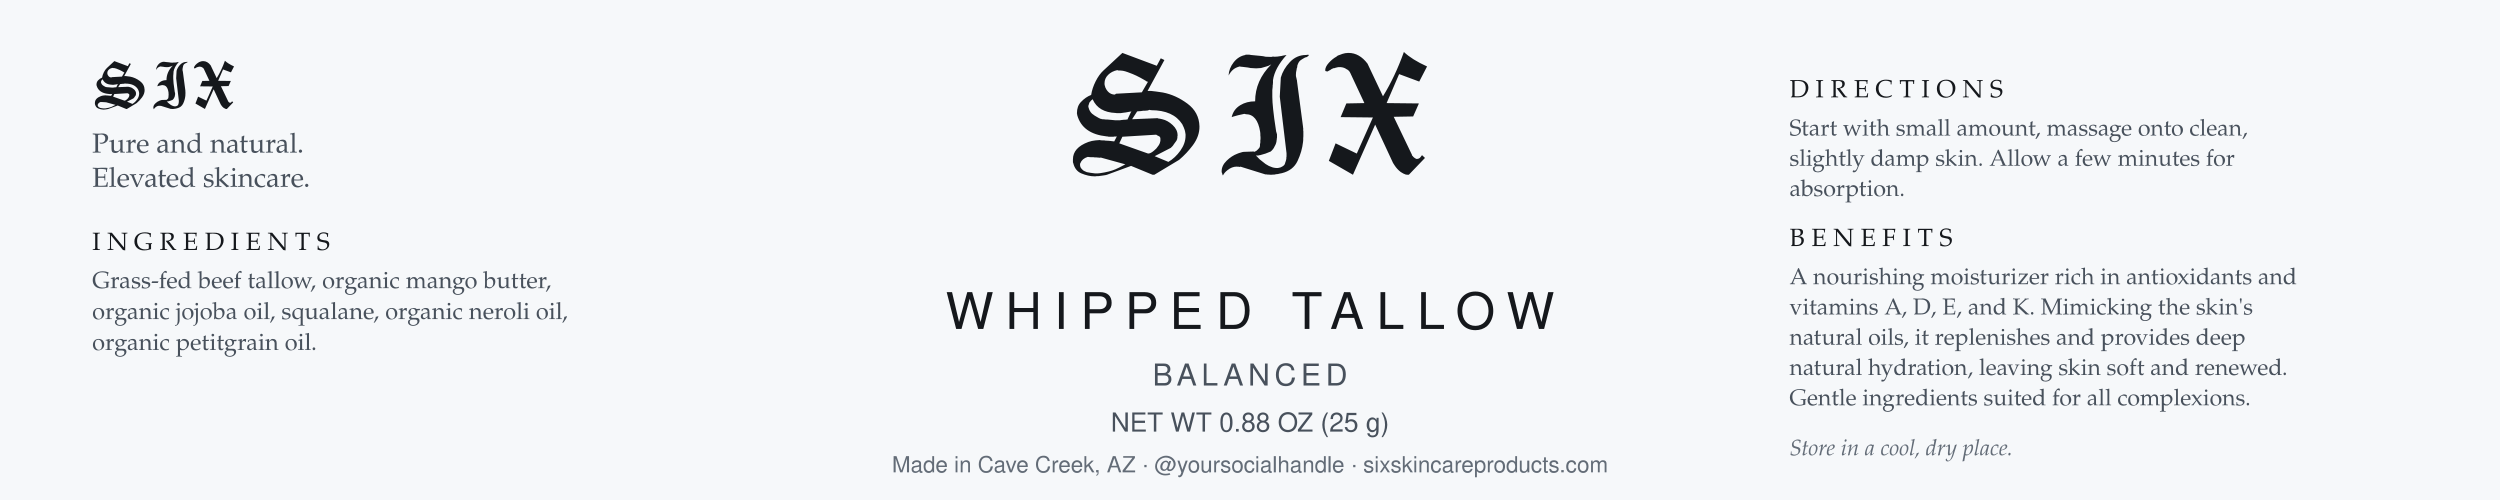
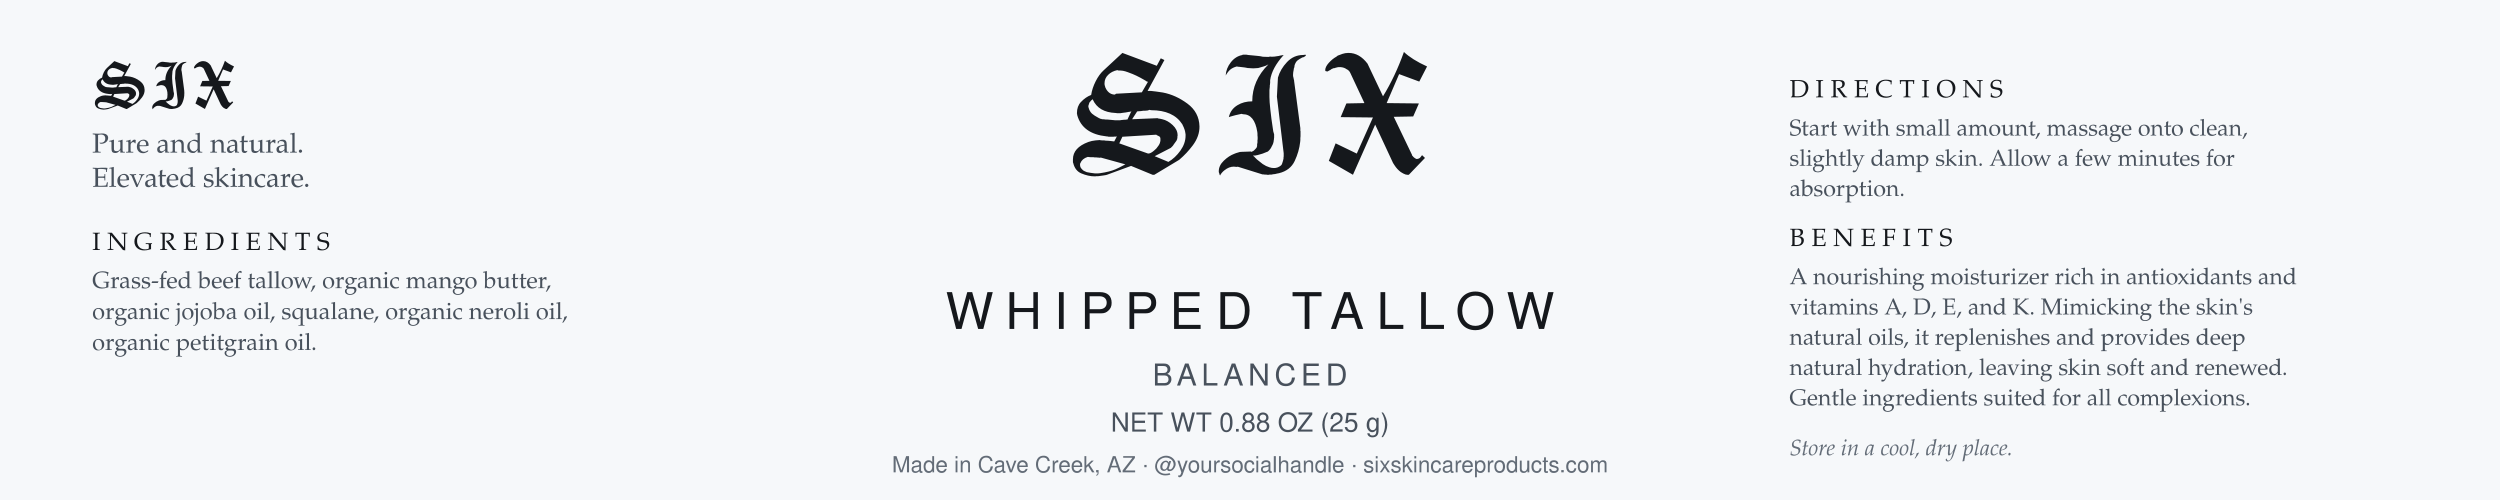
<svg xmlns="http://www.w3.org/2000/svg" width="190.0mm" height="38.0mm" viewBox="0 0 190.0 38.0">
  <rect x="0" y="0" width="190.0" height="38.0" fill="#f6f8fa" />
-   <g transform="translate(81.000 3.400) scale(0.27155)">
-     <path d="M15.84 2.29 25.46 5.89 26.58 3.8 27.6 4.28 22.89 12.93H23.86Q24.97 13.03 27.16 13.37Q30.75 14.05 34.03 16.47Q37.31 18.9 37.41 22.84Q37.46 25.56 35.56 28.13Q33.86 30.41 31.73 32.21L24.78 36.39H24.29L18.27 33.91L11.52 36.39Q11.23 36.49 10.55 36.58L9.48 36.73Q9.24 36.73 9.09 36.78H8.7Q8.41 36.78 8.36 36.83H8.02Q6.32 36.83 4.33 36Q2.63 35.27 2.1 33.18Q2.05 33.04 2 32.89V32.07Q2 28.81 6.32 27.21Q7.29 26.87 8.31 26.77L9.53 26.67Q9.67 26.77 10.31 26.77H10.74Q11.03 26.87 11.81 26.87Q12.01 26.92 12.39 26.92L13.56 27.06L14.34 25.56Q14.29 25.7 14.05 25.7H13.51Q13.46 25.75 13.37 25.75H12.25Q12.01 25.75 11.88 25.73Q11.76 25.7 11.62 25.65Q11.47 25.65 11.42 25.65Q4.67 24.93 3.21 19.73V19.63Q3.17 19.63 3.17 19.58V19.34Q3.12 19.34 3.12 19.29V19.15Q3.12 17.2 4.23 16.04Q5.55 14.63 7.1 14.05Q7.39 12.15 8.36 10.23Q9.33 8.31 10.55 7.2ZM6.13 31.39Q4.53 31.92 4.09 33.13Q3.99 33.23 3.99 33.43V33.72Q3.99 33.77 4.04 34.01Q4.04 34.06 4.06 34.13Q4.09 34.2 4.14 34.25Q4.14 34.3 4.14 34.35Q4.23 34.49 4.45 34.76Q4.67 35.03 4.87 35.17Q5.06 35.32 5.89 35.66Q6.23 35.71 6.95 35.85Q7.25 35.85 7.73 35.95Q7.97 35.95 8.12 36H9.04Q9.19 35.95 9.58 35.95Q12.25 35.56 13.85 34.88Q14.68 34.54 16.67 33.47L9.82 31.58Q9.67 31.63 9.43 31.63Q9.33 31.63 9.19 31.58Q9.04 31.58 8.99 31.58Q8.7 31.58 8.56 31.53H8.07Q8.02 31.53 7.78 31.48H7ZM23.37 18.22Q22.98 18.47 22.11 18.47H21.67Q20.94 18.61 20.41 18.61Q20.21 18.66 19.97 18.66L18.56 20.85L25.7 20.55Q25.9 20.7 26.33 20.7Q26.33 20.7 27.01 20.85Q28.52 21.19 29.9 22.47Q31.29 23.76 31.29 25.36V25.46Q31.24 25.51 31.24 25.61V25.99Q31.19 26.04 31.19 26.14V26.38Q31.19 26.43 31.14 26.48Q31.09 26.53 31.05 26.63Q31 26.72 31 26.82Q30.8 27.16 30.22 27.89Q30.17 27.99 30.05 28.16Q29.93 28.33 29.88 28.37Q29.83 28.42 29.39 28.86L24.88 31.19L28.71 32.79Q30.61 31.68 32.07 29.64Q33.52 27.6 33.52 25.46V25.07Q33.47 24.78 33.38 24.25Q33.38 24.1 33.28 23.86Q33.13 23.37 32.99 23.08Q32.94 22.93 32.79 22.67Q32.65 22.4 32.6 22.25Q30.07 18.32 23.86 18.32ZM25.36 25.17 15.84 25.75 14.97 27.6 22.79 30.37Q22.98 30.51 23.37 30.41Q23.61 30.37 23.95 30.17Q24.29 29.98 24.68 29.64Q24.78 29.54 25 29.35Q25.22 29.15 25.36 29.01Q26.14 28.08 26.33 27.5Q26.33 27.4 26.43 27.11Q26.43 27.06 26.48 26.87V26.24Q26.43 26.19 26.43 26.04V25.95Q26.38 25.95 26.36 25.87Q26.33 25.8 26.31 25.75Q26.29 25.7 25.9 25.51Q25.85 25.46 25.7 25.41Q25.56 25.36 25.53 25.34Q25.51 25.31 25.46 25.27H25.36ZM7.54 15.21Q7.44 15.36 7.15 15.55Q7.15 15.6 6.86 15.89Q6.86 15.89 6.76 16.01Q6.66 16.13 6.61 16.18Q6.37 16.91 6.37 16.94Q6.37 16.96 6.32 17.06V17.45Q6.32 17.49 6.37 17.54Q6.61 18.61 7.34 19.29Q7.88 19.78 9.24 20.51Q9.43 20.6 9.77 20.75Q9.87 20.75 9.92 20.75Q10.01 20.8 10.06 20.82Q10.11 20.85 10.31 20.85H10.65Q10.69 20.89 11.01 20.92Q11.33 20.94 11.71 20.94Q13.46 21.14 13.85 21.14H15.11Q15.31 21.14 15.79 21.04H15.89Q16.13 21.04 16.28 20.99H16.62Q16.81 20.99 16.96 20.94H17.25L18.37 18.56Q18.17 18.76 17.93 18.76H17.74Q17.69 18.81 17.54 18.81Q16.81 18.95 16.77 18.95Q16.28 19.05 15.99 19.05Q15.5 19.15 15.31 19.15H14.34Q14.09 19.15 13.95 19.1Q9.14 18.9 7.54 15.31ZM14.43 7.1Q12.83 7.44 11.84 8.44Q10.84 9.43 10.84 10.79Q10.84 11.08 10.86 11.23Q10.89 11.37 10.99 11.67Q10.99 11.71 11.08 12.01Q11.18 12.05 11.23 12.3Q12.15 13.95 13.75 13.95L14.05 13.71L21.28 13.32L22.98 10.4Q23.08 10.4 22.5 10.21Q22.5 10.16 22.4 10.09Q22.3 10.01 22.23 10.01Q22.16 10.01 22.01 9.87Q21.48 9.58 20.89 9.24L19.73 8.65Q18.85 8.22 17.35 7.68Q16.57 7.39 15.99 7.29Q15.41 7.2 14.63 7.2Z M50.27 2.78H51.34Q51.63 2.87 52.89 2.97L54.45 3.12Q54.74 3.12 55.23 3.21Q55.71 3.31 55.95 3.36Q56.49 3.41 57.51 3.41L57.99 3.31Q58.29 3.41 59.26 3.31Q59.69 3.21 60.52 3.12H60.57L60.62 3.07Q60.81 3.07 61.2 2.97Q61.39 2.97 61.78 2.87Q58.48 6.52 57.99 9.92V10.69Q57.95 10.84 57.95 10.99V11.18Q57.9 11.23 57.9 11.37V11.76Q57.8 12.44 57.8 12.69V14.63Q57.8 15.89 58.04 18.13Q58.24 20.17 58.87 24.25L59.11 25.07V25.99Q59.06 26.04 59.06 26.24V26.43Q59.01 26.58 59.01 26.67Q58.97 27.6 58.43 28.47Q58.14 29.2 57.36 29.88Q56.73 30.17 55.91 30.46Q55.66 30.51 55.15 30.68Q54.64 30.85 54.4 30.9Q54.35 30.9 54.25 30.9Q54.16 30.95 54.06 30.97Q53.96 31 53.77 31H53.19L53.43 31.24Q53.57 31.29 53.72 31.53L54.3 32.11Q55.57 33.13 55.91 33.38Q56.83 34.01 57.8 34.3Q58.29 34.45 58.38 34.45Q58.48 34.45 58.58 34.45Q58.67 34.49 58.72 34.49H59.4Q59.45 34.49 59.84 34.4Q59.89 34.4 60.18 34.3Q60.23 34.25 60.35 34.2Q60.47 34.15 60.52 34.13Q60.57 34.11 60.67 34.03Q60.76 33.96 60.81 33.94Q60.86 33.91 60.98 33.81Q61.1 33.72 61.13 33.67Q61.15 33.62 61.22 33.52Q61.3 33.43 61.3 33.4Q61.3 33.38 61.44 32.94L61.59 32.5Q61.59 32.36 61.69 32.07Q61.69 31.97 61.73 31.82V31.53Q61.73 31.39 61.78 31.24V30.37L59.89 14.53L60.18 9.19Q60.86 6.81 62.73 4.84Q64.6 2.87 67.22 2.87L67.9 2.78L68 3.07Q67.9 3.12 67.81 3.19Q67.71 3.26 67.64 3.31Q67.56 3.36 67.47 3.43Q67.37 3.51 67.25 3.51Q67.13 3.51 67.03 3.55Q66.93 3.6 66.83 3.65Q66.11 4.04 65.64 4.4Q65.18 4.77 64.89 5.59Q64.89 5.64 64.84 5.72Q64.79 5.79 64.79 5.93V6.08Q64.79 6.18 64.75 6.35Q64.7 6.52 64.6 6.76V6.95Q64.55 7.2 64.45 7.68Q64.41 7.93 64.41 8.31V8.75Q64.41 8.9 64.5 9.19Q64.5 9.24 64.55 9.29V9.38Q64.55 9.43 64.58 9.5Q64.6 9.58 64.65 9.82Q64.65 9.87 64.7 9.97V10.11L66.4 22.98Q66.4 23.27 66.45 23.32V24.05Q66.45 24.1 66.49 24.2V25.61Q66.45 25.8 66.45 26.14V26.67Q66.4 26.87 66.4 27.21Q66.11 29.88 64.87 32.53Q63.63 35.17 60.47 35.95Q60.33 35.95 59.94 36.05L59.35 36.19Q59.16 36.19 58.84 36.24Q58.53 36.29 58.38 36.34H57.99Q57.7 36.34 57.65 36.39H57.12Q57.07 36.34 56.93 36.34H56.49Q56.34 36.29 56.15 36.29H55.86L48.86 34.11L48.77 34.2H48.62Q48.57 34.2 48.47 34.15H48.09Q48.04 34.15 47.94 34.11H47.84Q46.48 34.11 45.22 35.13Q44.35 35.81 43.96 36.63V36.53Q43.91 36.49 43.86 36.39Q43.81 36.29 43.81 36.19V36.15Q43.76 35.95 43.69 35.83Q43.62 35.71 43.62 35.42Q43.62 33.81 45.03 32.45Q46.43 31.09 47.99 30.51Q48.13 30.41 48.47 30.32Q48.57 30.32 48.89 30.2Q49.2 30.07 49.45 30.03Q49.69 29.98 49.83 29.98L52.65 29.88Q52.65 29.98 52.75 29.98Q52.8 29.98 52.85 29.93Q52.89 29.88 53.19 29.78Q53.23 29.73 53.33 29.69Q53.43 29.64 53.5 29.56Q53.57 29.49 53.84 29.22Q54.11 28.96 54.18 28.84Q54.25 28.71 54.35 28.37V27.89Q54.35 27.74 54.45 27.35V26.67Q54.45 26.58 54.5 26.48V25.85Q54.45 25.7 54.45 25.36V24.88Q54.4 24.73 54.4 24.39Q53.62 19.44 50.37 19.44L49.98 19.34Q49.4 19.49 48.23 19.73Q47.94 19.83 47.36 19.97Q47.21 20.02 46.92 20.09Q46.63 20.17 46.43 20.26Q46.92 18.08 48.86 16.91Q50.61 15.84 52.99 15.84Q52.99 10.01 57.51 5.5Q57.41 5.55 57.17 5.67Q56.93 5.79 56.73 5.89Q56.54 5.98 56.1 6.1Q55.66 6.23 54.64 6.52Q53.77 6.61 53.28 6.61Q52.8 6.61 51.73 6.52Q51.49 6.47 50.95 6.37Q50.42 6.27 50.13 6.27Q49.83 6.27 49.35 6.18Q49.06 6.18 48.67 6.08Q47.55 6.37 46.85 6.95Q46.14 7.54 45.56 8.61Q45.66 6.61 46.99 4.91Q48.33 3.21 50.27 2.87Z M94.6 2Q96.83 4.14 101.11 6.08L98.92 10.31L93.29 8.22L89.79 16.33L98.83 16.43L97.22 20.07L91.78 20.17L96.88 30.8Q96.88 30.95 96.93 30.95V31Q96.93 31.09 97.03 31.09Q97.22 31.43 97.81 31.82Q97.85 31.82 97.9 31.82Q97.9 31.87 97.98 31.9Q98.05 31.92 98.19 31.97H98.39L98.44 31.92H98.63L98.68 31.87H98.73Q98.83 31.82 98.9 31.77Q98.97 31.73 99.02 31.73L99.26 31.48L99.7 30.9L100.53 31.68L96.01 36.39H95.47Q95.43 36.34 95.33 36.34H95.18Q95.13 36.29 95.04 36.29Q94.55 36.15 93.73 35.61Q92.71 34.83 92.03 33.77Q91.88 33.52 91.59 33.09L86.59 22.35L80.37 36.39L73.62 32.5L75.51 27.6L81.44 30.46L85.95 20.36L76.92 20.26L78.52 16.43L83.57 16.33L79.64 7.93Q79.3 7.15 78.52 6.81Q77.94 6.37 76.97 6.27H76.29Q76.14 6.32 76 6.32L75.41 6.47Q75.37 6.47 75.29 6.52Q75.22 6.57 75.07 6.57H74.88Q74.83 6.61 74.73 6.66Q74.64 6.71 74.59 6.71Q74.54 6.71 74.47 6.76Q74.39 6.81 74.35 6.83Q74.3 6.86 74.2 6.93Q74.1 7 74.01 7.08Q73.91 7.15 73.86 7.15Q73.81 7.15 73.74 7.2Q73.67 7.25 73.62 7.27Q73.57 7.29 73.45 7.37Q73.33 7.44 73.23 7.49L72.74 7.39L72.6 7.2Q72.6 6.18 73.62 5.06Q74.64 3.94 75.71 3.36Q75.9 3.17 76.12 3.04Q76.34 2.92 76.97 2.73Q77.11 2.68 77.36 2.58Q77.45 2.58 77.53 2.53Q77.6 2.49 77.7 2.49Q77.79 2.49 78.09 2.39Q78.23 2.39 78.38 2.34H78.62Q78.77 2.34 78.91 2.29H79.15Q82.17 2.29 84.45 5.3L88.77 14.43Q92.17 8.9 94.6 2.1Z" fill="#15181c" />
+   <g transform="translate(81.000 3.400) scale(0.27158)">
+     <path d="M15.84 2.29 25.46 5.89 26.58 3.8 27.6 4.28 22.89 12.93H23.86Q24.97 13.03 27.16 13.37Q30.75 14.05 34.03 16.47Q37.31 18.9 37.41 22.84Q37.46 25.56 35.56 28.13Q33.86 30.41 31.73 32.21L24.78 36.39H24.29L18.27 33.91L11.52 36.39Q11.23 36.49 10.55 36.58L9.48 36.73Q9.24 36.73 9.09 36.78H8.7Q8.41 36.78 8.36 36.83H8.02Q6.32 36.83 4.33 36Q2.63 35.27 2.1 33.18Q2.05 33.04 2 32.89V32.07Q2 28.81 6.32 27.21Q7.29 26.87 8.31 26.77L9.53 26.67Q9.67 26.77 10.31 26.77H10.74Q11.03 26.87 11.81 26.87Q12.01 26.92 12.39 26.92L13.56 27.06L14.34 25.56Q14.29 25.7 14.05 25.7H13.51Q13.46 25.75 13.37 25.75H12.25Q12.01 25.75 11.88 25.73Q11.76 25.7 11.62 25.65Q11.47 25.65 11.42 25.65Q4.67 24.93 3.21 19.73V19.63Q3.17 19.63 3.17 19.58V19.34Q3.12 19.34 3.12 19.29V19.15Q3.12 17.2 4.23 16.04Q5.55 14.63 7.1 14.05Q7.39 12.15 8.36 10.23Q9.33 8.31 10.55 7.2ZM6.13 31.39Q4.53 31.92 4.09 33.13Q3.99 33.23 3.99 33.43V33.72Q3.99 33.77 4.04 34.01Q4.04 34.06 4.06 34.13Q4.09 34.2 4.14 34.25Q4.14 34.3 4.14 34.35Q4.23 34.49 4.45 34.76Q4.67 35.03 4.87 35.17Q5.06 35.32 5.89 35.66Q6.23 35.71 6.95 35.85Q7.25 35.85 7.73 35.95Q7.97 35.95 8.12 36H9.04Q9.19 35.95 9.58 35.95Q12.25 35.56 13.85 34.88Q14.68 34.54 16.67 33.47L9.82 31.58Q9.67 31.63 9.43 31.63Q9.33 31.63 9.19 31.58Q9.04 31.58 8.99 31.58Q8.7 31.58 8.56 31.53H8.07Q8.02 31.53 7.78 31.48H7ZM23.37 18.22Q22.98 18.47 22.11 18.47H21.67Q20.94 18.61 20.41 18.61Q20.21 18.66 19.97 18.66L18.56 20.85L25.7 20.55Q25.9 20.7 26.33 20.7Q26.33 20.7 27.01 20.85Q28.52 21.19 29.9 22.47Q31.29 23.76 31.29 25.36V25.46Q31.24 25.51 31.24 25.61V25.99Q31.19 26.04 31.19 26.14V26.38Q31.19 26.43 31.14 26.48Q31.09 26.53 31.05 26.63Q31 26.72 31 26.82Q30.8 27.16 30.22 27.89Q30.17 27.99 30.05 28.16Q29.93 28.33 29.88 28.37Q29.83 28.42 29.39 28.86L24.88 31.19L28.71 32.79Q30.61 31.68 32.07 29.64Q33.52 27.6 33.52 25.46V25.07Q33.47 24.78 33.38 24.25Q33.38 24.1 33.28 23.86Q33.13 23.37 32.99 23.08Q32.94 22.93 32.79 22.67Q32.65 22.4 32.6 22.25Q30.07 18.32 23.86 18.32ZM25.36 25.17 15.84 25.75 14.97 27.6 22.79 30.37Q22.98 30.51 23.37 30.41Q23.61 30.37 23.95 30.17Q24.29 29.98 24.68 29.64Q24.78 29.54 25 29.35Q25.22 29.15 25.36 29.01Q26.14 28.08 26.33 27.5Q26.33 27.4 26.43 27.11Q26.43 27.06 26.48 26.87V26.24Q26.43 26.19 26.43 26.04V25.95Q26.38 25.95 26.36 25.87Q26.33 25.8 26.31 25.75Q26.29 25.7 25.9 25.51Q25.85 25.46 25.7 25.41Q25.56 25.36 25.53 25.34Q25.51 25.31 25.46 25.27H25.36ZM7.54 15.21Q7.44 15.36 7.15 15.55Q7.15 15.6 6.86 15.89Q6.86 15.89 6.76 16.01Q6.66 16.13 6.61 16.18Q6.37 16.91 6.37 16.94Q6.37 16.96 6.32 17.06V17.45Q6.32 17.49 6.37 17.54Q6.61 18.61 7.34 19.29Q7.88 19.78 9.24 20.51Q9.43 20.6 9.77 20.75Q9.87 20.75 9.92 20.75Q10.01 20.8 10.06 20.82Q10.11 20.85 10.31 20.85H10.65Q10.69 20.89 11.01 20.92Q11.33 20.94 11.71 20.94Q13.46 21.14 13.85 21.14H15.11Q15.31 21.14 15.79 21.04H15.89Q16.13 21.04 16.28 20.99H16.62Q16.81 20.99 16.96 20.94H17.25L18.37 18.56Q18.17 18.76 17.93 18.76H17.74Q17.69 18.81 17.54 18.81Q16.81 18.95 16.77 18.95Q16.28 19.05 15.99 19.05Q15.5 19.15 15.31 19.15H14.34Q14.09 19.15 13.95 19.1Q9.14 18.9 7.54 15.31ZM14.43 7.1Q12.83 7.44 11.84 8.44Q10.84 9.43 10.84 10.79Q10.84 11.08 10.86 11.23Q10.89 11.37 10.99 11.67Q10.99 11.71 11.08 12.01Q11.18 12.05 11.23 12.3Q12.15 13.95 13.75 13.95L14.05 13.71L21.28 13.32L22.98 10.4Q23.08 10.4 22.5 10.21Q22.5 10.16 22.4 10.09Q22.3 10.01 22.23 10.01Q22.16 10.01 22.01 9.87Q21.48 9.58 20.89 9.24L19.73 8.65Q18.85 8.22 17.35 7.68Q16.57 7.39 15.99 7.29Q15.41 7.2 14.63 7.2Z M49.46 2.78H50.53Q50.82 2.87 52.09 2.97L53.64 3.12Q53.93 3.12 54.42 3.21Q54.9 3.31 55.15 3.36Q55.68 3.41 56.7 3.41L57.19 3.31Q57.48 3.41 58.45 3.31Q58.89 3.21 59.71 3.12H59.76L59.81 3.07Q60 3.07 60.39 2.97Q60.59 2.97 60.98 2.87Q57.67 6.52 57.19 9.92V10.69Q57.14 10.84 57.14 10.99V11.18Q57.09 11.23 57.09 11.37V11.76Q56.99 12.44 56.99 12.69V14.63Q56.99 15.89 57.24 18.13Q57.43 20.17 58.06 24.25L58.3 25.07V25.99Q58.26 26.04 58.26 26.24V26.43Q58.21 26.58 58.21 26.67Q58.16 27.6 57.62 28.47Q57.33 29.2 56.56 29.88Q55.92 30.17 55.1 30.46Q54.86 30.51 54.35 30.68Q53.84 30.85 53.59 30.9Q53.54 30.9 53.45 30.9Q53.35 30.95 53.25 30.97Q53.16 31 52.96 31H52.38L52.62 31.24Q52.77 31.29 52.91 31.53L53.5 32.11Q54.76 33.13 55.1 33.38Q56.02 34.01 56.99 34.3Q57.48 34.45 57.58 34.45Q57.67 34.45 57.77 34.45Q57.87 34.49 57.92 34.49H58.6Q58.64 34.49 59.03 34.4Q59.08 34.4 59.37 34.3Q59.42 34.25 59.54 34.2Q59.66 34.15 59.71 34.13Q59.76 34.11 59.86 34.03Q59.96 33.96 60 33.94Q60.05 33.91 60.17 33.81Q60.3 33.72 60.32 33.67Q60.34 33.62 60.42 33.52Q60.49 33.43 60.49 33.4Q60.49 33.38 60.64 32.94L60.78 32.5Q60.78 32.36 60.88 32.07Q60.88 31.97 60.93 31.82V31.53Q60.93 31.39 60.98 31.24V30.37L59.08 14.53L59.37 9.19Q60.05 6.81 61.92 4.84Q63.79 2.87 66.42 2.87L67.1 2.78L67.19 3.07Q67.1 3.12 67 3.19Q66.9 3.26 66.83 3.31Q66.76 3.36 66.66 3.43Q66.56 3.51 66.44 3.51Q66.32 3.51 66.22 3.55Q66.12 3.6 66.03 3.65Q65.3 4.04 64.84 4.4Q64.38 4.77 64.08 5.59Q64.08 5.64 64.04 5.72Q63.99 5.79 63.99 5.93V6.08Q63.99 6.18 63.94 6.35Q63.89 6.52 63.79 6.76V6.95Q63.74 7.2 63.65 7.68Q63.6 7.93 63.6 8.31V8.75Q63.6 8.9 63.7 9.19Q63.7 9.24 63.74 9.29V9.38Q63.74 9.43 63.77 9.5Q63.79 9.58 63.84 9.82Q63.84 9.87 63.89 9.97V10.11L65.59 22.98Q65.59 23.27 65.64 23.32V24.05Q65.64 24.1 65.69 24.2V25.61Q65.64 25.8 65.64 26.14V26.67Q65.59 26.87 65.59 27.21Q65.3 29.88 64.06 32.53Q62.82 35.17 59.66 35.95Q59.52 35.95 59.13 36.05L58.55 36.19Q58.35 36.19 58.04 36.24Q57.72 36.29 57.58 36.34H57.19Q56.9 36.34 56.85 36.39H56.31Q56.26 36.34 56.12 36.34H55.68Q55.54 36.29 55.34 36.29H55.05L48.06 34.11L47.96 34.2H47.81Q47.76 34.2 47.67 34.15H47.28Q47.23 34.15 47.13 34.11H47.04Q45.68 34.11 44.41 35.13Q43.54 35.81 43.15 36.63V36.53Q43.1 36.49 43.05 36.39Q43 36.29 43 36.19V36.15Q42.96 35.95 42.88 35.83Q42.81 35.71 42.81 35.42Q42.81 33.81 44.22 32.45Q45.63 31.09 47.18 30.51Q47.33 30.41 47.67 30.32Q47.76 30.32 48.08 30.2Q48.4 30.07 48.64 30.03Q48.88 29.98 49.03 29.98L51.84 29.88Q51.84 29.98 51.94 29.98Q51.99 29.98 52.04 29.93Q52.09 29.88 52.38 29.78Q52.43 29.73 52.52 29.69Q52.62 29.64 52.69 29.56Q52.77 29.49 53.03 29.22Q53.3 28.96 53.37 28.84Q53.45 28.71 53.54 28.37V27.89Q53.54 27.74 53.64 27.35V26.67Q53.64 26.58 53.69 26.48V25.85Q53.64 25.7 53.64 25.36V24.88Q53.59 24.73 53.59 24.39Q52.82 19.44 49.56 19.44L49.17 19.34Q48.59 19.49 47.42 19.73Q47.13 19.83 46.55 19.97Q46.4 20.02 46.11 20.09Q45.82 20.17 45.63 20.26Q46.11 18.08 48.06 16.91Q49.8 15.84 52.18 15.84Q52.18 10.01 56.7 5.5Q56.6 5.55 56.36 5.67Q56.12 5.79 55.92 5.89Q55.73 5.98 55.29 6.1Q54.86 6.23 53.84 6.52Q52.96 6.61 52.48 6.61Q51.99 6.61 50.92 6.52Q50.68 6.47 50.14 6.37Q49.61 6.27 49.32 6.27Q49.03 6.27 48.54 6.18Q48.25 6.18 47.86 6.08Q46.74 6.37 46.04 6.95Q45.34 7.54 44.75 8.61Q44.85 6.61 46.19 4.91Q47.52 3.21 49.46 2.87Z M94.6 2Q96.83 4.14 101.1 6.08L98.92 10.31L93.28 8.22L89.79 16.33L98.82 16.43L97.22 20.07L91.78 20.17L96.88 30.8Q96.88 30.95 96.93 30.95V31Q96.93 31.09 97.02 31.09Q97.22 31.43 97.8 31.82Q97.85 31.82 97.9 31.82Q97.9 31.87 97.97 31.9Q98.04 31.92 98.19 31.97H98.38L98.43 31.92H98.63L98.68 31.87H98.72Q98.82 31.82 98.89 31.77Q98.97 31.73 99.02 31.73L99.26 31.48L99.7 30.9L100.52 31.68L96 36.39H95.47Q95.42 36.34 95.32 36.34H95.18Q95.13 36.29 95.03 36.29Q94.55 36.15 93.72 35.61Q92.7 34.83 92.02 33.77Q91.88 33.52 91.58 33.09L86.58 22.35L80.36 36.39L73.61 32.5L75.51 27.6L81.43 30.46L85.95 20.36L76.92 20.26L78.52 16.43L83.57 16.33L79.64 7.93Q79.3 7.15 78.52 6.81Q77.94 6.37 76.96 6.27H76.28Q76.14 6.32 75.99 6.32L75.41 6.47Q75.36 6.47 75.29 6.52Q75.22 6.57 75.07 6.57H74.88Q74.83 6.61 74.73 6.66Q74.63 6.71 74.58 6.71Q74.54 6.71 74.46 6.76Q74.39 6.81 74.34 6.83Q74.29 6.86 74.2 6.93Q74.1 7 74 7.08Q73.9 7.15 73.86 7.15Q73.81 7.15 73.73 7.2Q73.66 7.25 73.61 7.27Q73.56 7.29 73.44 7.37Q73.32 7.44 73.22 7.49L72.74 7.39L72.59 7.2Q72.59 6.18 73.61 5.06Q74.63 3.94 75.7 3.36Q75.9 3.17 76.11 3.04Q76.33 2.92 76.96 2.73Q77.11 2.68 77.35 2.58Q77.45 2.58 77.52 2.53Q77.6 2.49 77.69 2.49Q77.79 2.49 78.08 2.39Q78.23 2.39 78.37 2.34H78.62Q78.76 2.34 78.91 2.29H79.15Q82.16 2.29 84.44 5.3L88.77 14.43Q92.17 8.9 94.6 2.1Z" fill="#15181c" />
  </g>
  <text x="95.00" y="25.00" font-family="Helvetica, Arial, sans-serif" font-size="3.85" fill="#15181c" text-anchor="middle" letter-spacing="0.950">WHIPPED TALLOW</text>
  <text x="95.00" y="29.30" font-family="Helvetica, Arial, sans-serif" font-size="2.30" fill="#48515c" text-anchor="middle" letter-spacing="0.350">BALANCED</text>
  <text x="95.00" y="32.80" font-family="Helvetica, Arial, sans-serif" font-size="2.00" fill="#48515c" text-anchor="middle">NET WT 0.88 OZ (25 g)</text>
  <text x="95.00" y="35.90" font-family="Helvetica, Arial, sans-serif" font-size="1.70" fill="#636c77" text-anchor="middle">Made in Cave Creek, AZ   ·   @yoursocialhandle   ·   sixskincareproducts.com</text>
-   <g transform="translate(7.000 4.400) scale(0.10668)">
-     <path d="M15.84 2.29 25.46 5.89 26.58 3.8 27.6 4.28 22.89 12.93H23.86Q24.97 13.03 27.16 13.37Q30.75 14.05 34.03 16.47Q37.31 18.9 37.41 22.84Q37.46 25.56 35.56 28.13Q33.86 30.41 31.73 32.21L24.78 36.39H24.29L18.27 33.91L11.52 36.39Q11.23 36.49 10.55 36.58L9.48 36.73Q9.24 36.73 9.09 36.78H8.7Q8.41 36.78 8.36 36.83H8.02Q6.32 36.83 4.33 36Q2.63 35.27 2.1 33.18Q2.05 33.04 2 32.89V32.07Q2 28.81 6.32 27.21Q7.29 26.87 8.31 26.77L9.53 26.67Q9.67 26.77 10.31 26.77H10.74Q11.03 26.87 11.81 26.87Q12.01 26.92 12.39 26.92L13.56 27.06L14.34 25.56Q14.29 25.7 14.05 25.7H13.51Q13.46 25.75 13.37 25.75H12.25Q12.01 25.75 11.88 25.73Q11.76 25.7 11.62 25.65Q11.47 25.65 11.42 25.65Q4.67 24.93 3.21 19.73V19.63Q3.17 19.63 3.17 19.58V19.34Q3.12 19.34 3.12 19.29V19.15Q3.12 17.2 4.23 16.04Q5.55 14.63 7.1 14.05Q7.39 12.15 8.36 10.23Q9.33 8.31 10.55 7.2ZM6.13 31.39Q4.53 31.92 4.09 33.13Q3.99 33.23 3.99 33.43V33.72Q3.99 33.77 4.04 34.01Q4.04 34.06 4.06 34.13Q4.09 34.2 4.14 34.25Q4.14 34.3 4.14 34.35Q4.23 34.49 4.45 34.76Q4.67 35.03 4.87 35.17Q5.06 35.32 5.89 35.66Q6.23 35.71 6.95 35.85Q7.25 35.85 7.73 35.95Q7.97 35.95 8.12 36H9.04Q9.19 35.95 9.58 35.95Q12.25 35.56 13.85 34.88Q14.68 34.54 16.67 33.47L9.82 31.58Q9.67 31.63 9.43 31.63Q9.33 31.63 9.19 31.58Q9.04 31.58 8.99 31.58Q8.7 31.58 8.56 31.53H8.07Q8.02 31.53 7.78 31.48H7ZM23.37 18.22Q22.98 18.47 22.11 18.47H21.67Q20.94 18.61 20.41 18.61Q20.21 18.66 19.97 18.66L18.56 20.85L25.7 20.55Q25.9 20.7 26.33 20.7Q26.33 20.7 27.01 20.85Q28.52 21.19 29.9 22.47Q31.29 23.76 31.29 25.36V25.46Q31.24 25.51 31.24 25.61V25.99Q31.19 26.04 31.19 26.14V26.38Q31.19 26.43 31.14 26.48Q31.09 26.53 31.05 26.63Q31 26.72 31 26.82Q30.8 27.16 30.22 27.89Q30.17 27.99 30.05 28.16Q29.93 28.33 29.88 28.37Q29.83 28.42 29.39 28.86L24.88 31.19L28.71 32.79Q30.61 31.68 32.07 29.64Q33.52 27.6 33.52 25.46V25.07Q33.47 24.78 33.38 24.25Q33.38 24.1 33.28 23.86Q33.13 23.37 32.99 23.08Q32.94 22.93 32.79 22.67Q32.65 22.4 32.6 22.25Q30.07 18.32 23.86 18.32ZM25.36 25.17 15.84 25.75 14.97 27.6 22.79 30.37Q22.98 30.51 23.37 30.41Q23.61 30.37 23.95 30.17Q24.29 29.98 24.68 29.64Q24.78 29.54 25 29.35Q25.22 29.15 25.36 29.01Q26.14 28.08 26.33 27.5Q26.33 27.4 26.43 27.11Q26.43 27.06 26.48 26.87V26.24Q26.43 26.19 26.43 26.04V25.95Q26.38 25.95 26.36 25.87Q26.33 25.8 26.31 25.75Q26.29 25.7 25.9 25.51Q25.85 25.46 25.7 25.41Q25.56 25.36 25.53 25.34Q25.51 25.31 25.46 25.27H25.36ZM7.54 15.21Q7.44 15.36 7.15 15.55Q7.15 15.6 6.86 15.89Q6.86 15.89 6.76 16.01Q6.66 16.13 6.61 16.18Q6.37 16.91 6.37 16.94Q6.37 16.96 6.32 17.06V17.45Q6.32 17.49 6.37 17.54Q6.61 18.61 7.34 19.29Q7.88 19.78 9.24 20.51Q9.43 20.6 9.77 20.75Q9.87 20.75 9.92 20.75Q10.01 20.8 10.06 20.82Q10.11 20.85 10.31 20.85H10.65Q10.69 20.89 11.01 20.92Q11.33 20.94 11.71 20.94Q13.46 21.14 13.85 21.14H15.11Q15.31 21.14 15.79 21.04H15.89Q16.13 21.04 16.28 20.99H16.62Q16.81 20.99 16.96 20.94H17.25L18.37 18.56Q18.17 18.76 17.93 18.76H17.74Q17.69 18.81 17.54 18.81Q16.81 18.95 16.77 18.95Q16.28 19.05 15.99 19.05Q15.5 19.15 15.31 19.15H14.34Q14.09 19.15 13.95 19.1Q9.14 18.9 7.54 15.31ZM14.43 7.1Q12.83 7.44 11.84 8.44Q10.84 9.43 10.84 10.79Q10.84 11.08 10.86 11.23Q10.89 11.37 10.99 11.67Q10.99 11.71 11.08 12.01Q11.18 12.05 11.23 12.3Q12.15 13.95 13.75 13.95L14.05 13.71L21.28 13.32L22.98 10.4Q23.08 10.4 22.5 10.21Q22.5 10.16 22.4 10.09Q22.3 10.01 22.23 10.01Q22.16 10.01 22.01 9.87Q21.48 9.58 20.89 9.24L19.73 8.65Q18.85 8.22 17.35 7.68Q16.57 7.39 15.99 7.29Q15.41 7.2 14.63 7.2Z M50.27 2.78H51.34Q51.63 2.87 52.89 2.97L54.45 3.12Q54.74 3.12 55.23 3.21Q55.71 3.31 55.95 3.36Q56.49 3.41 57.51 3.41L57.99 3.31Q58.29 3.41 59.26 3.31Q59.69 3.21 60.52 3.12H60.57L60.62 3.07Q60.81 3.07 61.2 2.97Q61.39 2.97 61.78 2.87Q58.48 6.52 57.99 9.92V10.69Q57.95 10.84 57.95 10.99V11.18Q57.9 11.23 57.9 11.37V11.76Q57.8 12.44 57.8 12.69V14.63Q57.8 15.89 58.04 18.13Q58.24 20.17 58.87 24.25L59.11 25.07V25.99Q59.06 26.04 59.06 26.24V26.43Q59.01 26.58 59.01 26.67Q58.97 27.6 58.43 28.47Q58.14 29.2 57.36 29.88Q56.73 30.17 55.91 30.46Q55.66 30.51 55.15 30.68Q54.64 30.85 54.4 30.9Q54.35 30.9 54.25 30.9Q54.16 30.95 54.06 30.97Q53.96 31 53.77 31H53.19L53.43 31.24Q53.57 31.29 53.72 31.53L54.3 32.11Q55.57 33.13 55.91 33.38Q56.83 34.01 57.8 34.3Q58.29 34.45 58.38 34.45Q58.48 34.45 58.58 34.45Q58.67 34.49 58.72 34.49H59.4Q59.45 34.49 59.84 34.4Q59.89 34.4 60.18 34.3Q60.23 34.25 60.35 34.2Q60.47 34.15 60.52 34.13Q60.57 34.11 60.67 34.03Q60.76 33.96 60.81 33.94Q60.86 33.91 60.98 33.81Q61.1 33.72 61.13 33.67Q61.15 33.62 61.22 33.52Q61.3 33.43 61.3 33.4Q61.3 33.38 61.44 32.94L61.59 32.5Q61.59 32.36 61.69 32.07Q61.69 31.97 61.73 31.82V31.53Q61.73 31.39 61.78 31.24V30.37L59.89 14.53L60.18 9.19Q60.86 6.81 62.73 4.84Q64.6 2.87 67.22 2.87L67.9 2.78L68 3.07Q67.9 3.12 67.81 3.19Q67.71 3.26 67.64 3.31Q67.56 3.36 67.47 3.43Q67.37 3.51 67.25 3.51Q67.13 3.51 67.03 3.55Q66.93 3.6 66.83 3.65Q66.11 4.04 65.64 4.4Q65.18 4.77 64.89 5.59Q64.89 5.64 64.84 5.72Q64.79 5.79 64.79 5.93V6.08Q64.79 6.18 64.75 6.35Q64.7 6.52 64.6 6.76V6.95Q64.55 7.2 64.45 7.68Q64.41 7.93 64.41 8.31V8.75Q64.41 8.9 64.5 9.19Q64.5 9.24 64.55 9.29V9.38Q64.55 9.43 64.58 9.5Q64.6 9.58 64.65 9.82Q64.65 9.87 64.7 9.97V10.11L66.4 22.98Q66.4 23.27 66.45 23.32V24.05Q66.45 24.1 66.49 24.2V25.61Q66.45 25.8 66.45 26.14V26.67Q66.4 26.87 66.4 27.21Q66.11 29.88 64.87 32.53Q63.63 35.17 60.47 35.95Q60.33 35.95 59.94 36.05L59.35 36.19Q59.16 36.19 58.84 36.24Q58.53 36.29 58.38 36.34H57.99Q57.7 36.34 57.65 36.39H57.12Q57.07 36.34 56.93 36.34H56.49Q56.34 36.29 56.15 36.29H55.86L48.86 34.11L48.77 34.2H48.62Q48.57 34.2 48.47 34.15H48.09Q48.04 34.15 47.94 34.11H47.84Q46.48 34.11 45.22 35.13Q44.35 35.81 43.96 36.63V36.53Q43.91 36.49 43.86 36.39Q43.81 36.29 43.81 36.19V36.15Q43.76 35.95 43.69 35.83Q43.62 35.71 43.62 35.42Q43.62 33.81 45.03 32.45Q46.43 31.09 47.99 30.51Q48.13 30.41 48.47 30.32Q48.57 30.32 48.89 30.2Q49.2 30.07 49.45 30.03Q49.69 29.98 49.83 29.98L52.65 29.88Q52.65 29.98 52.75 29.98Q52.8 29.98 52.85 29.93Q52.89 29.88 53.19 29.78Q53.23 29.73 53.33 29.69Q53.43 29.64 53.5 29.56Q53.57 29.49 53.84 29.22Q54.11 28.96 54.18 28.84Q54.25 28.71 54.35 28.37V27.89Q54.35 27.74 54.45 27.35V26.67Q54.45 26.58 54.5 26.48V25.85Q54.45 25.7 54.45 25.36V24.88Q54.4 24.73 54.4 24.39Q53.62 19.44 50.37 19.44L49.98 19.34Q49.4 19.49 48.23 19.73Q47.94 19.83 47.36 19.97Q47.21 20.02 46.92 20.09Q46.63 20.17 46.43 20.26Q46.92 18.08 48.86 16.91Q50.61 15.84 52.99 15.84Q52.99 10.01 57.51 5.5Q57.41 5.55 57.17 5.67Q56.93 5.79 56.73 5.89Q56.54 5.98 56.1 6.1Q55.66 6.23 54.64 6.52Q53.77 6.61 53.28 6.61Q52.8 6.61 51.73 6.52Q51.49 6.47 50.95 6.37Q50.42 6.27 50.13 6.27Q49.83 6.27 49.35 6.18Q49.06 6.18 48.67 6.08Q47.55 6.37 46.85 6.95Q46.14 7.54 45.56 8.61Q45.66 6.61 46.99 4.91Q48.33 3.21 50.27 2.87Z M94.6 2Q96.83 4.14 101.11 6.08L98.92 10.31L93.29 8.22L89.79 16.33L98.83 16.43L97.22 20.07L91.78 20.17L96.88 30.8Q96.88 30.95 96.93 30.95V31Q96.93 31.09 97.03 31.09Q97.22 31.43 97.81 31.82Q97.85 31.82 97.9 31.82Q97.9 31.87 97.98 31.9Q98.05 31.92 98.19 31.97H98.39L98.44 31.92H98.63L98.68 31.87H98.73Q98.83 31.82 98.9 31.77Q98.97 31.73 99.02 31.73L99.26 31.48L99.7 30.9L100.53 31.68L96.01 36.39H95.47Q95.43 36.34 95.33 36.34H95.18Q95.13 36.29 95.04 36.29Q94.55 36.15 93.73 35.61Q92.71 34.83 92.03 33.77Q91.88 33.52 91.59 33.09L86.59 22.35L80.37 36.39L73.62 32.5L75.51 27.6L81.44 30.46L85.95 20.36L76.92 20.26L78.52 16.43L83.57 16.33L79.64 7.93Q79.3 7.15 78.52 6.81Q77.94 6.37 76.97 6.27H76.29Q76.14 6.32 76 6.32L75.41 6.47Q75.37 6.47 75.29 6.52Q75.22 6.57 75.07 6.57H74.88Q74.83 6.61 74.73 6.66Q74.64 6.71 74.59 6.71Q74.54 6.71 74.47 6.76Q74.39 6.81 74.35 6.83Q74.3 6.86 74.2 6.93Q74.1 7 74.01 7.08Q73.91 7.15 73.86 7.15Q73.81 7.15 73.74 7.2Q73.67 7.25 73.62 7.27Q73.57 7.29 73.45 7.37Q73.33 7.44 73.23 7.49L72.74 7.39L72.6 7.2Q72.6 6.18 73.62 5.06Q74.64 3.94 75.71 3.36Q75.9 3.17 76.12 3.04Q76.34 2.92 76.97 2.73Q77.11 2.68 77.36 2.58Q77.45 2.58 77.53 2.53Q77.6 2.49 77.7 2.49Q77.79 2.49 78.09 2.39Q78.23 2.39 78.38 2.34H78.62Q78.77 2.34 78.91 2.29H79.15Q82.17 2.29 84.45 5.3L88.77 14.43Q92.17 8.9 94.6 2.1Z" fill="#15181c" />
+   <g transform="translate(7.000 4.400) scale(0.10669)">
+     <path d="M15.84 2.29 25.46 5.89 26.58 3.8 27.6 4.28 22.89 12.93H23.86Q24.97 13.03 27.16 13.37Q30.75 14.05 34.03 16.47Q37.31 18.9 37.41 22.84Q37.46 25.56 35.56 28.13Q33.86 30.41 31.73 32.21L24.78 36.39H24.29L18.27 33.91L11.52 36.39Q11.23 36.49 10.55 36.58L9.48 36.73Q9.24 36.73 9.09 36.78H8.7Q8.41 36.78 8.36 36.83H8.02Q6.32 36.83 4.33 36Q2.63 35.27 2.1 33.18Q2.05 33.04 2 32.89V32.07Q2 28.81 6.32 27.21Q7.29 26.87 8.31 26.77L9.53 26.67Q9.67 26.77 10.31 26.77H10.74Q11.03 26.87 11.81 26.87Q12.01 26.92 12.39 26.92L13.56 27.06L14.34 25.56Q14.29 25.7 14.05 25.7H13.51Q13.46 25.75 13.37 25.75H12.25Q12.01 25.75 11.88 25.73Q11.76 25.7 11.62 25.65Q11.47 25.65 11.42 25.65Q4.67 24.93 3.21 19.73V19.63Q3.17 19.63 3.17 19.58V19.34Q3.12 19.34 3.12 19.29V19.15Q3.12 17.2 4.23 16.04Q5.55 14.63 7.1 14.05Q7.39 12.15 8.36 10.23Q9.33 8.31 10.55 7.2ZM6.13 31.39Q4.53 31.92 4.09 33.13Q3.99 33.23 3.99 33.43V33.72Q3.99 33.77 4.04 34.01Q4.04 34.06 4.06 34.13Q4.09 34.2 4.14 34.25Q4.14 34.3 4.14 34.35Q4.23 34.49 4.45 34.76Q4.67 35.03 4.87 35.17Q5.06 35.32 5.89 35.66Q6.23 35.71 6.95 35.85Q7.25 35.85 7.73 35.95Q7.97 35.95 8.12 36H9.04Q9.19 35.95 9.58 35.95Q12.25 35.56 13.85 34.88Q14.68 34.54 16.67 33.47L9.82 31.58Q9.67 31.63 9.43 31.63Q9.33 31.63 9.19 31.58Q9.04 31.58 8.99 31.58Q8.7 31.58 8.56 31.53H8.07Q8.02 31.53 7.78 31.48H7ZM23.37 18.22Q22.98 18.47 22.11 18.47H21.67Q20.94 18.61 20.41 18.61Q20.21 18.66 19.97 18.66L18.56 20.85L25.7 20.55Q25.9 20.7 26.33 20.7Q26.33 20.7 27.01 20.85Q28.52 21.19 29.9 22.47Q31.29 23.76 31.29 25.36V25.46Q31.24 25.51 31.24 25.61V25.99Q31.19 26.04 31.19 26.14V26.38Q31.19 26.43 31.14 26.48Q31.09 26.53 31.05 26.63Q31 26.72 31 26.82Q30.8 27.16 30.22 27.89Q30.17 27.99 30.05 28.16Q29.93 28.33 29.88 28.37Q29.83 28.42 29.39 28.86L24.88 31.19L28.71 32.79Q30.61 31.68 32.07 29.64Q33.52 27.6 33.52 25.46V25.07Q33.47 24.78 33.38 24.25Q33.38 24.1 33.28 23.86Q33.13 23.37 32.99 23.08Q32.94 22.93 32.79 22.67Q32.65 22.4 32.6 22.25Q30.07 18.32 23.86 18.32ZM25.36 25.17 15.84 25.75 14.97 27.6 22.79 30.37Q22.98 30.51 23.37 30.41Q23.61 30.37 23.95 30.17Q24.29 29.98 24.68 29.64Q24.78 29.54 25 29.35Q25.22 29.15 25.36 29.01Q26.14 28.08 26.33 27.5Q26.33 27.4 26.43 27.11Q26.43 27.06 26.48 26.87V26.24Q26.43 26.19 26.43 26.04V25.95Q26.38 25.95 26.36 25.87Q26.33 25.8 26.31 25.75Q26.29 25.7 25.9 25.51Q25.85 25.46 25.7 25.41Q25.56 25.36 25.53 25.34Q25.51 25.31 25.46 25.27H25.36ZM7.54 15.21Q7.44 15.36 7.15 15.55Q7.15 15.6 6.86 15.89Q6.86 15.89 6.76 16.01Q6.66 16.13 6.61 16.18Q6.37 16.91 6.37 16.94Q6.37 16.96 6.32 17.06V17.45Q6.32 17.49 6.37 17.54Q6.61 18.61 7.34 19.29Q7.88 19.78 9.24 20.51Q9.43 20.6 9.77 20.75Q9.87 20.75 9.92 20.75Q10.01 20.8 10.06 20.82Q10.11 20.85 10.31 20.85H10.65Q10.69 20.89 11.01 20.92Q11.33 20.94 11.71 20.94Q13.46 21.14 13.85 21.14H15.11Q15.31 21.14 15.79 21.04H15.89Q16.13 21.04 16.28 20.99H16.62Q16.81 20.99 16.96 20.94H17.25L18.37 18.56Q18.17 18.76 17.93 18.76H17.74Q17.69 18.81 17.54 18.81Q16.81 18.95 16.77 18.95Q16.28 19.05 15.99 19.05Q15.5 19.15 15.31 19.15H14.34Q14.09 19.15 13.95 19.1Q9.14 18.9 7.54 15.31ZM14.43 7.1Q12.83 7.44 11.84 8.44Q10.84 9.43 10.84 10.79Q10.84 11.08 10.86 11.23Q10.89 11.37 10.99 11.67Q10.99 11.71 11.08 12.01Q11.18 12.05 11.23 12.3Q12.15 13.95 13.75 13.95L14.05 13.71L21.28 13.32L22.98 10.4Q23.08 10.4 22.5 10.21Q22.5 10.16 22.4 10.09Q22.3 10.01 22.23 10.01Q22.16 10.01 22.01 9.87Q21.48 9.58 20.89 9.24L19.73 8.65Q18.85 8.22 17.35 7.68Q16.57 7.39 15.99 7.29Q15.41 7.2 14.63 7.2Z M49.46 2.78H50.53Q50.82 2.87 52.09 2.97L53.64 3.12Q53.93 3.12 54.42 3.21Q54.9 3.31 55.15 3.36Q55.68 3.41 56.7 3.41L57.19 3.31Q57.48 3.41 58.45 3.31Q58.89 3.21 59.71 3.12H59.76L59.81 3.07Q60 3.07 60.39 2.97Q60.59 2.97 60.98 2.87Q57.67 6.52 57.19 9.92V10.69Q57.14 10.84 57.14 10.99V11.18Q57.09 11.23 57.09 11.37V11.76Q56.99 12.44 56.99 12.69V14.63Q56.99 15.89 57.24 18.13Q57.43 20.17 58.06 24.25L58.3 25.07V25.99Q58.26 26.04 58.26 26.24V26.43Q58.21 26.58 58.21 26.67Q58.16 27.6 57.62 28.47Q57.33 29.2 56.56 29.88Q55.92 30.17 55.1 30.46Q54.86 30.51 54.35 30.68Q53.84 30.85 53.59 30.9Q53.54 30.9 53.45 30.9Q53.35 30.95 53.25 30.97Q53.16 31 52.96 31H52.38L52.62 31.24Q52.77 31.29 52.91 31.53L53.5 32.11Q54.76 33.13 55.1 33.38Q56.02 34.01 56.99 34.3Q57.48 34.45 57.58 34.45Q57.67 34.45 57.77 34.45Q57.87 34.49 57.92 34.49H58.6Q58.64 34.49 59.03 34.4Q59.08 34.4 59.37 34.3Q59.42 34.25 59.54 34.2Q59.66 34.15 59.71 34.13Q59.76 34.11 59.86 34.03Q59.96 33.96 60 33.94Q60.05 33.91 60.17 33.81Q60.3 33.72 60.32 33.67Q60.34 33.62 60.42 33.52Q60.49 33.43 60.49 33.4Q60.49 33.38 60.64 32.94L60.78 32.5Q60.78 32.36 60.88 32.07Q60.88 31.97 60.93 31.82V31.53Q60.93 31.39 60.98 31.24V30.37L59.08 14.53L59.37 9.19Q60.05 6.81 61.92 4.84Q63.79 2.87 66.42 2.87L67.1 2.78L67.19 3.07Q67.1 3.12 67 3.19Q66.9 3.26 66.83 3.31Q66.76 3.36 66.66 3.43Q66.56 3.51 66.44 3.51Q66.32 3.51 66.22 3.55Q66.12 3.6 66.03 3.65Q65.3 4.04 64.84 4.4Q64.38 4.77 64.08 5.59Q64.08 5.64 64.04 5.72Q63.99 5.79 63.99 5.93V6.08Q63.99 6.18 63.94 6.35Q63.89 6.52 63.79 6.76V6.95Q63.74 7.2 63.65 7.68Q63.6 7.93 63.6 8.31V8.75Q63.6 8.9 63.7 9.19Q63.7 9.24 63.74 9.29V9.38Q63.74 9.43 63.77 9.5Q63.79 9.58 63.84 9.82Q63.84 9.87 63.89 9.97V10.11L65.59 22.98Q65.59 23.27 65.64 23.32V24.05Q65.64 24.1 65.69 24.2V25.61Q65.64 25.8 65.64 26.14V26.67Q65.59 26.87 65.59 27.21Q65.3 29.88 64.06 32.53Q62.82 35.17 59.66 35.95Q59.52 35.95 59.13 36.05L58.55 36.19Q58.35 36.19 58.04 36.24Q57.72 36.29 57.58 36.34H57.19Q56.9 36.34 56.85 36.39H56.31Q56.26 36.34 56.12 36.34H55.68Q55.54 36.29 55.34 36.29H55.05L48.06 34.11L47.96 34.2H47.81Q47.76 34.2 47.67 34.15H47.28Q47.23 34.15 47.13 34.11H47.04Q45.68 34.11 44.41 35.13Q43.54 35.81 43.15 36.63V36.53Q43.1 36.49 43.05 36.39Q43 36.29 43 36.19V36.15Q42.96 35.95 42.88 35.83Q42.81 35.71 42.81 35.42Q42.81 33.81 44.22 32.45Q45.63 31.09 47.18 30.51Q47.33 30.41 47.67 30.32Q47.76 30.32 48.08 30.2Q48.4 30.07 48.64 30.03Q48.88 29.98 49.03 29.98L51.84 29.88Q51.84 29.98 51.94 29.98Q51.99 29.98 52.04 29.93Q52.09 29.88 52.38 29.78Q52.43 29.73 52.52 29.69Q52.62 29.64 52.69 29.56Q52.77 29.49 53.03 29.22Q53.3 28.96 53.37 28.84Q53.45 28.71 53.54 28.37V27.89Q53.54 27.74 53.64 27.35V26.67Q53.64 26.58 53.69 26.48V25.85Q53.64 25.7 53.64 25.36V24.88Q53.59 24.73 53.59 24.39Q52.82 19.44 49.56 19.44L49.17 19.34Q48.59 19.49 47.42 19.73Q47.13 19.83 46.55 19.97Q46.4 20.02 46.11 20.09Q45.82 20.17 45.63 20.26Q46.11 18.08 48.06 16.91Q49.8 15.84 52.18 15.84Q52.18 10.01 56.7 5.5Q56.6 5.55 56.36 5.67Q56.12 5.79 55.92 5.89Q55.73 5.98 55.29 6.1Q54.86 6.23 53.84 6.52Q52.96 6.61 52.48 6.61Q51.99 6.61 50.92 6.52Q50.68 6.47 50.14 6.37Q49.61 6.27 49.32 6.27Q49.03 6.27 48.54 6.18Q48.25 6.18 47.86 6.08Q46.74 6.37 46.04 6.95Q45.34 7.54 44.75 8.61Q44.85 6.61 46.19 4.91Q47.52 3.21 49.46 2.87Z M94.6 2Q96.83 4.14 101.1 6.08L98.92 10.31L93.28 8.22L89.79 16.33L98.82 16.43L97.22 20.07L91.78 20.17L96.88 30.8Q96.88 30.95 96.93 30.95V31Q96.93 31.09 97.02 31.09Q97.22 31.43 97.8 31.82Q97.85 31.82 97.9 31.82Q97.9 31.87 97.97 31.9Q98.04 31.92 98.19 31.97H98.38L98.43 31.92H98.63L98.68 31.87H98.72Q98.82 31.82 98.89 31.77Q98.97 31.73 99.02 31.73L99.26 31.48L99.7 30.9L100.52 31.68L96 36.39H95.47Q95.42 36.34 95.32 36.34H95.18Q95.13 36.29 95.03 36.29Q94.55 36.15 93.72 35.61Q92.7 34.83 92.02 33.77Q91.88 33.52 91.58 33.09L86.58 22.35L80.36 36.39L73.61 32.5L75.51 27.6L81.43 30.46L85.95 20.36L76.92 20.26L78.52 16.43L83.57 16.33L79.64 7.93Q79.3 7.15 78.52 6.81Q77.94 6.37 76.96 6.27H76.28Q76.14 6.32 75.99 6.32L75.41 6.47Q75.36 6.47 75.29 6.52Q75.22 6.57 75.07 6.57H74.88Q74.83 6.61 74.73 6.66Q74.63 6.71 74.58 6.71Q74.54 6.71 74.46 6.76Q74.39 6.81 74.34 6.83Q74.29 6.86 74.2 6.93Q74.1 7 74 7.08Q73.9 7.15 73.86 7.15Q73.81 7.15 73.73 7.2Q73.66 7.25 73.61 7.27Q73.56 7.29 73.44 7.37Q73.32 7.44 73.22 7.49L72.74 7.39L72.59 7.2Q72.59 6.18 73.61 5.06Q74.63 3.94 75.7 3.36Q75.9 3.17 76.11 3.04Q76.33 2.92 76.96 2.73Q77.11 2.68 77.35 2.58Q77.45 2.58 77.52 2.53Q77.6 2.49 77.69 2.49Q77.79 2.49 78.08 2.39Q78.23 2.39 78.37 2.34H78.62Q78.76 2.34 78.91 2.29H79.15Q82.16 2.29 84.44 5.3L88.77 14.43Q92.17 8.9 94.6 2.1Z" fill="#15181c" />
  </g>
  <text x="7.00" y="11.60" font-family="Palatino, Georgia, serif" font-size="2.10" fill="#48515c">Pure and natural.</text>
  <text x="7.00" y="14.20" font-family="Palatino, Georgia, serif" font-size="2.10" fill="#48515c">Elevated skincare.</text>
  <text x="7.00" y="19.00" font-family="Palatino, Georgia, serif" font-size="1.90" fill="#15181c" letter-spacing="0.500">INGREDIENTS</text>
  <text x="7.00" y="21.90" font-family="Palatino, Georgia, serif" font-size="1.80" fill="#48515c">Grass-fed beef tallow, organic mango butter,</text>
  <text x="7.00" y="24.25" font-family="Palatino, Georgia, serif" font-size="1.80" fill="#48515c">organic jojoba oil, squalane, organic neroli oil,</text>
  <text x="7.00" y="26.60" font-family="Palatino, Georgia, serif" font-size="1.80" fill="#48515c">organic petitgrain oil.</text>
  <text x="136.00" y="7.40" font-family="Palatino, Georgia, serif" font-size="1.90" fill="#15181c" letter-spacing="0.500">DIRECTIONS</text>
  <text x="136.00" y="10.30" font-family="Palatino, Georgia, serif" font-size="1.75" fill="#48515c">Start with small amount, massage onto clean,</text>
  <text x="136.00" y="12.60" font-family="Palatino, Georgia, serif" font-size="1.75" fill="#48515c">slightly damp skin. Allow a few minutes for</text>
  <text x="136.00" y="14.90" font-family="Palatino, Georgia, serif" font-size="1.75" fill="#48515c">absorption.</text>
  <text x="136.00" y="18.70" font-family="Palatino, Georgia, serif" font-size="1.90" fill="#15181c" letter-spacing="0.500">BENEFITS</text>
  <text x="136.00" y="21.60" font-family="Palatino, Georgia, serif" font-size="1.75" fill="#48515c">A nourishing moisturizer rich in antioxidants and</text>
  <text x="136.00" y="23.90" font-family="Palatino, Georgia, serif" font-size="1.75" fill="#48515c">vitamins A, D, E, and K. Mimicking the skin's</text>
  <text x="136.00" y="26.20" font-family="Palatino, Georgia, serif" font-size="1.75" fill="#48515c">natural oils, it replenishes and provides deep</text>
  <text x="136.00" y="28.50" font-family="Palatino, Georgia, serif" font-size="1.75" fill="#48515c">natural hydration, leaving skin soft and renewed.</text>
  <text x="136.00" y="30.80" font-family="Palatino, Georgia, serif" font-size="1.75" fill="#48515c">Gentle ingredients suited for all complexions.</text>
  <text x="136.00" y="34.60" font-family="Palatino, Georgia, serif" font-size="1.70" fill="#636c77" font-style="italic">Store in a cool, dry place.</text>
</svg>
